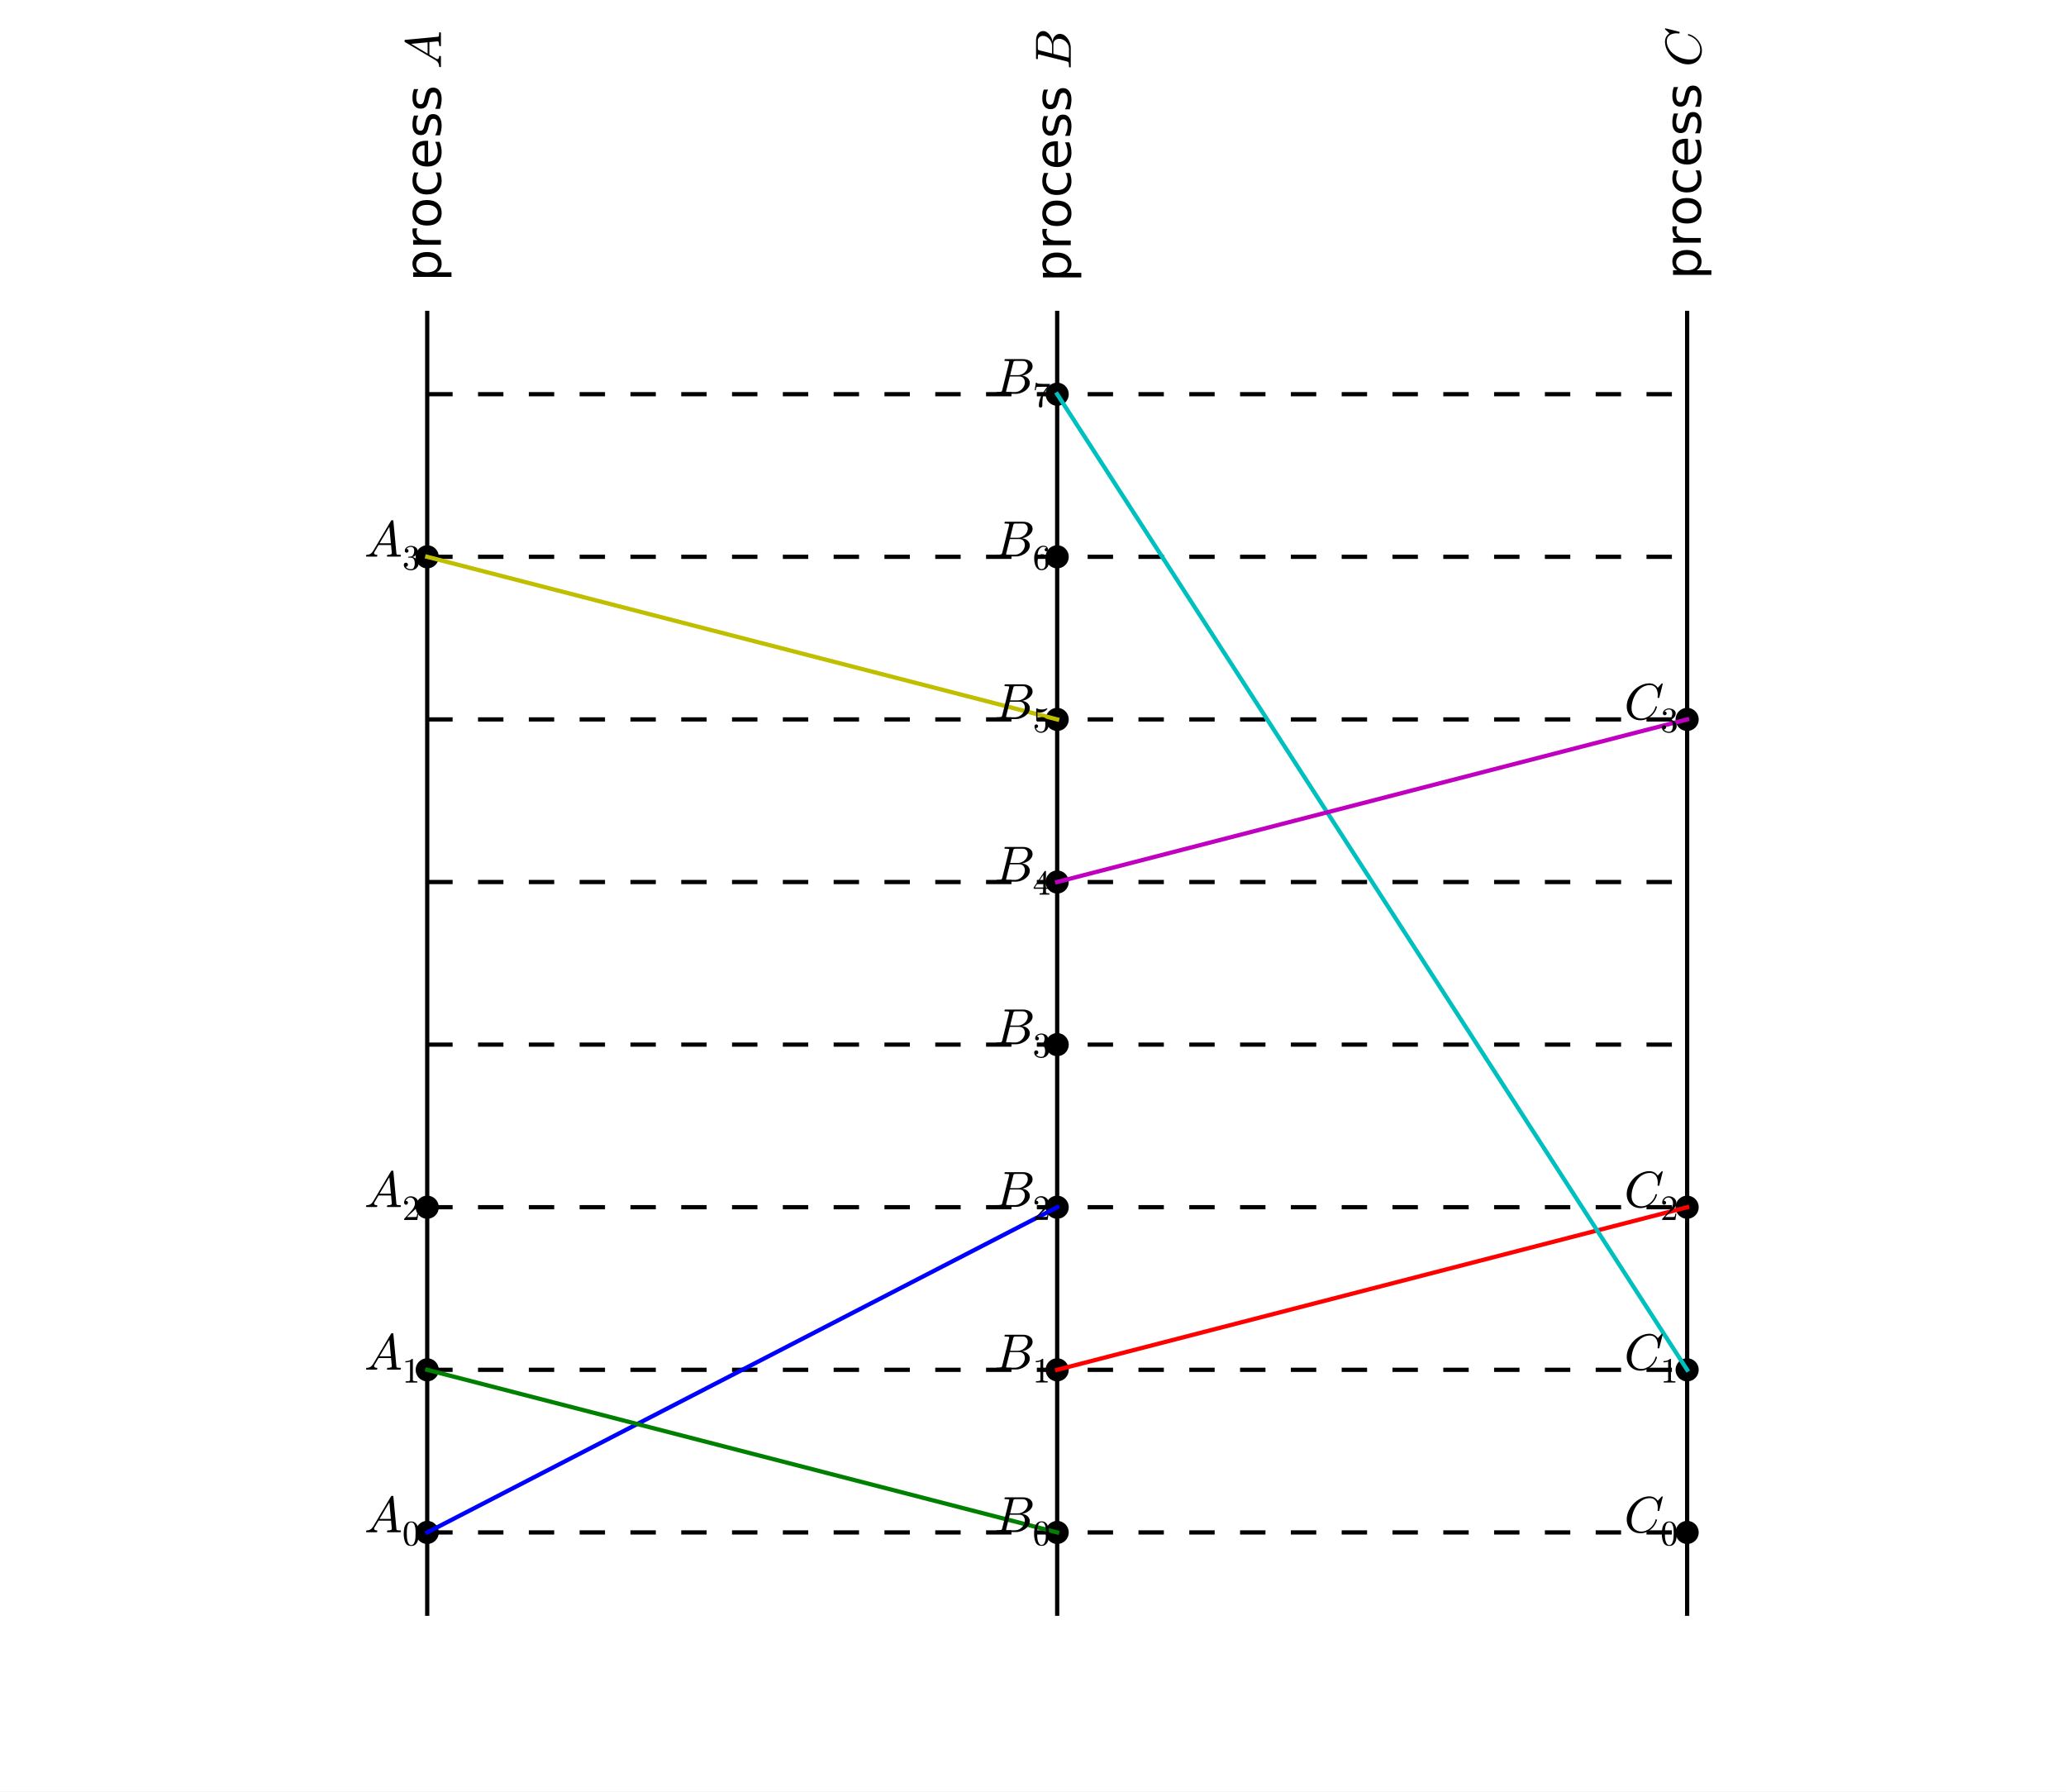
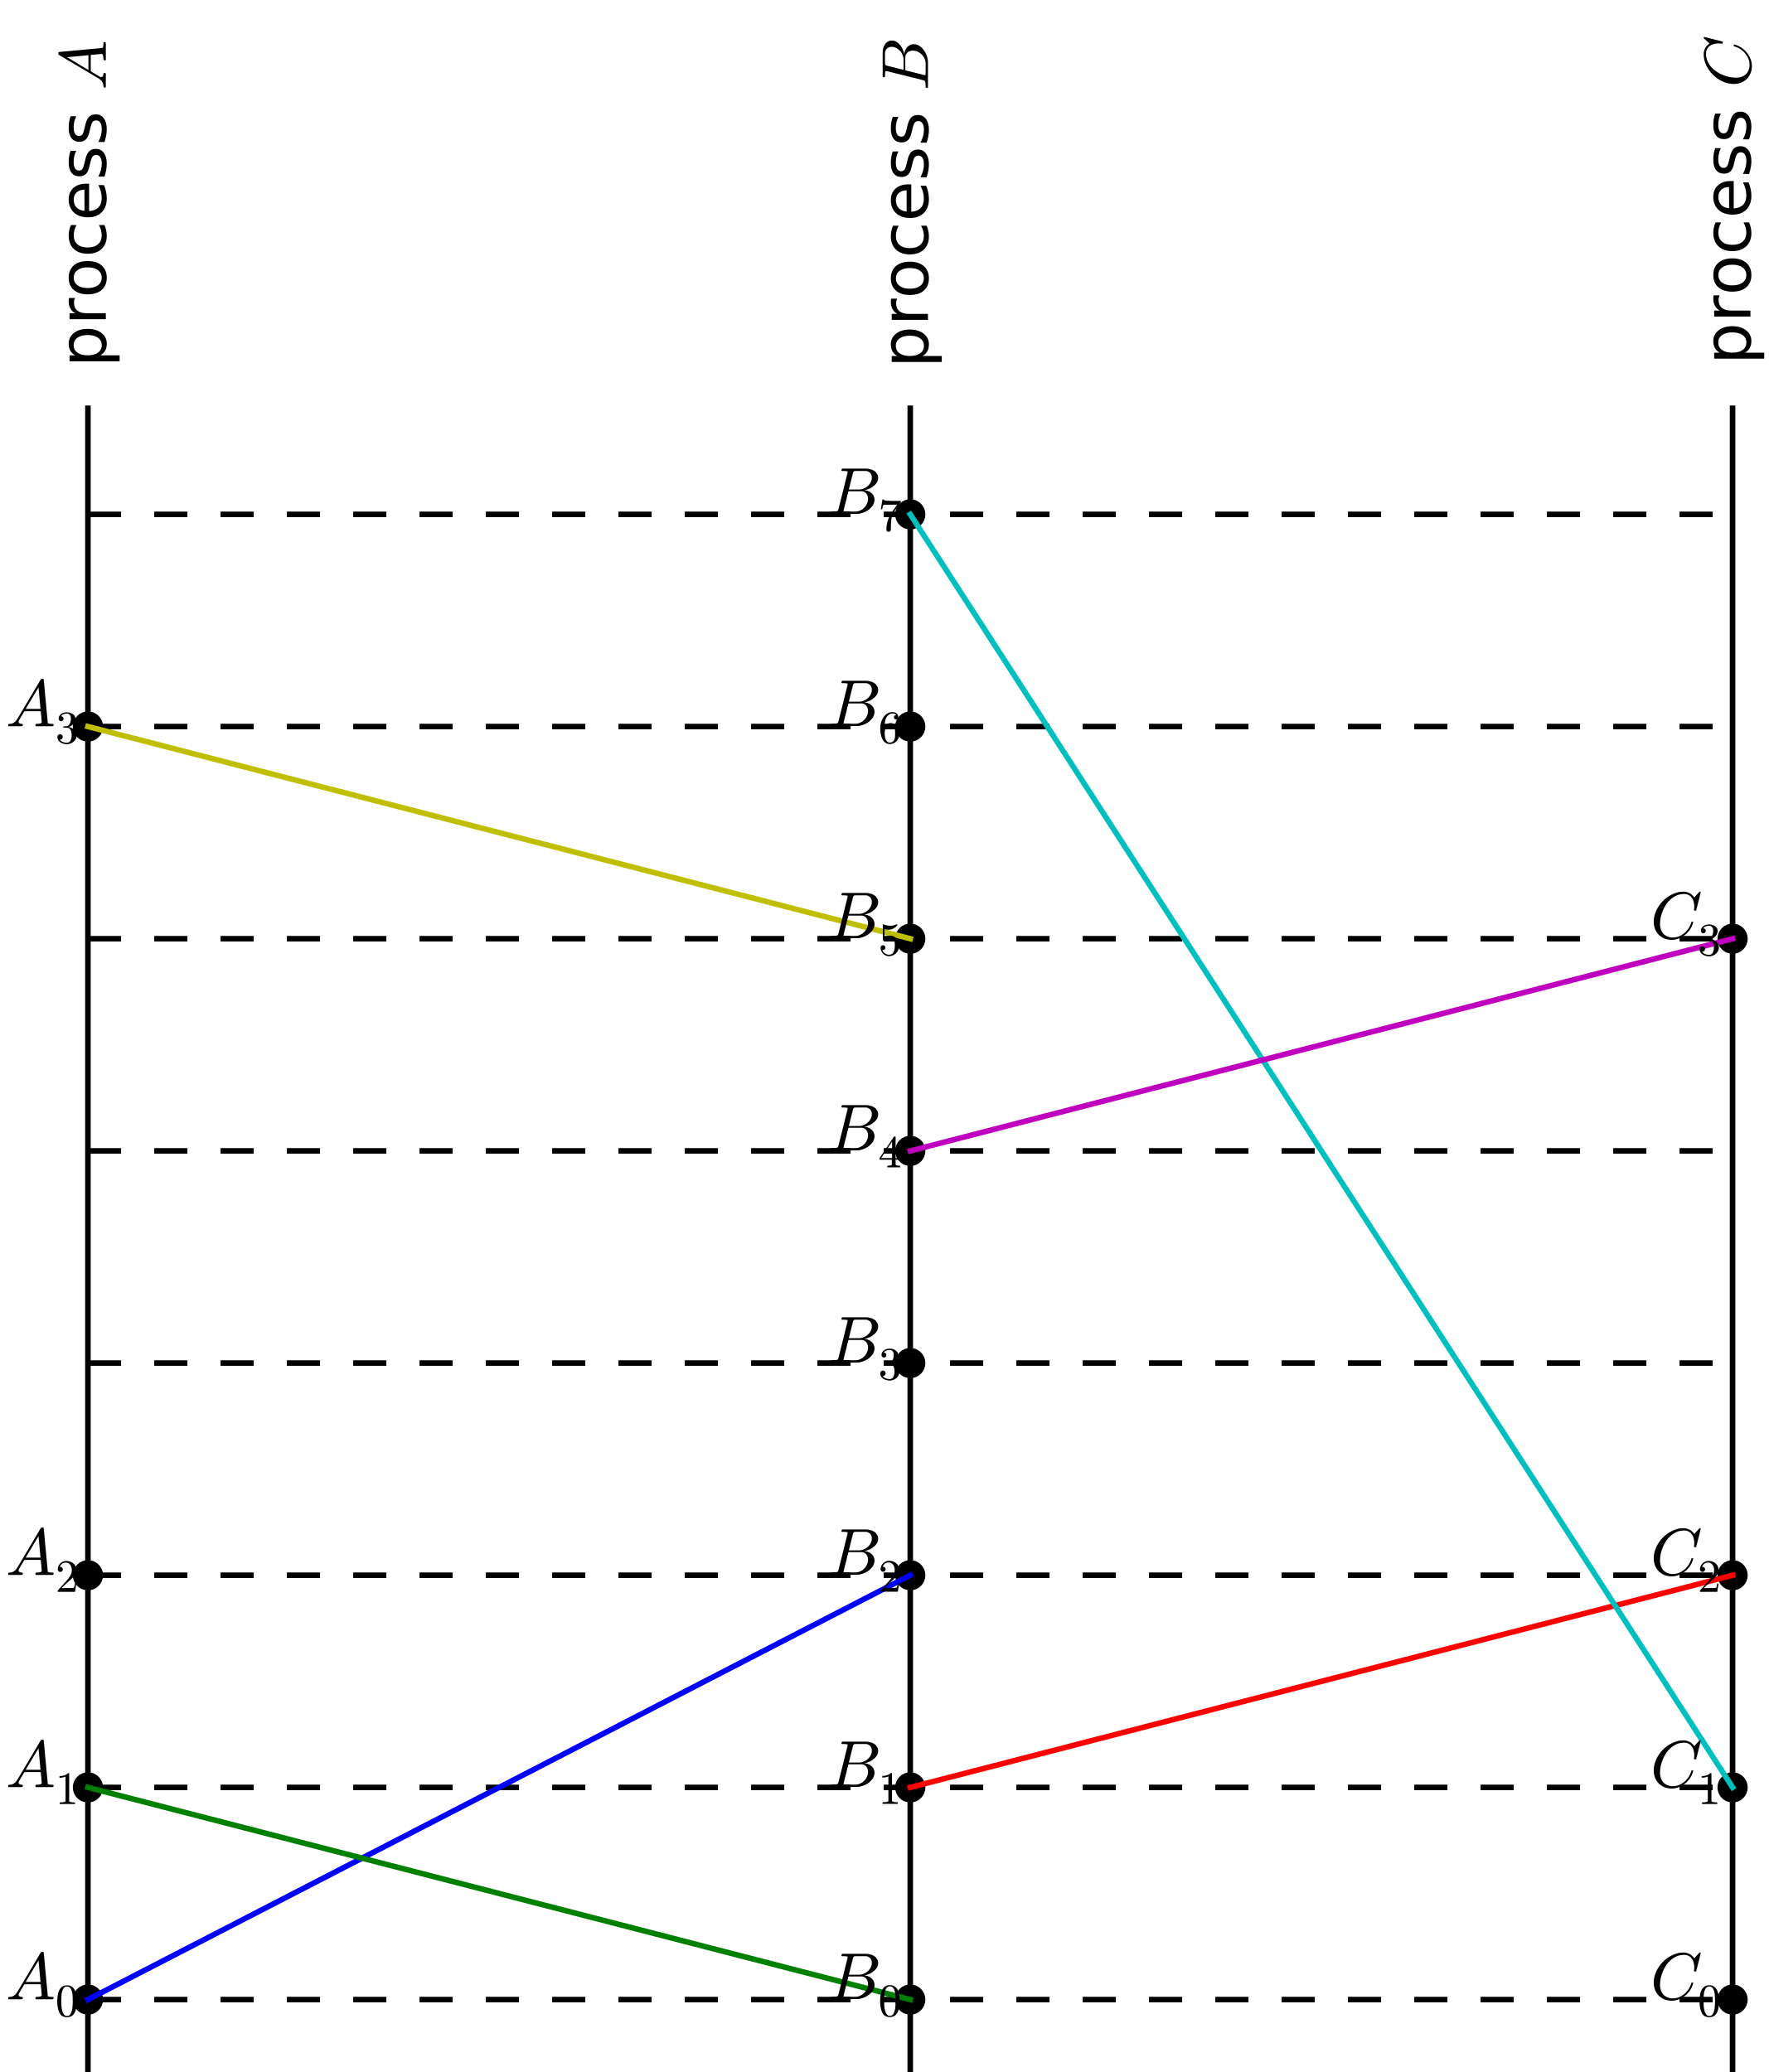
- <svg xmlns="http://www.w3.org/2000/svg" xmlns:xlink="http://www.w3.org/1999/xlink" height="423pt" version="1.1" viewBox="0 0 488 423" width="488pt">
+ <svg xmlns="http://www.w3.org/2000/svg" xmlns:xlink="http://www.w3.org/1999/xlink" version="1.1" viewBox="85 0 320 375">
  <defs>
    <style type="text/css">
*{stroke-linecap:butt;stroke-linejoin:round;}
  </style>
  </defs>
  <g id="figure_1">
    <g id="patch_1">
      <path d=" M0 423.107 L488.689 423.107 L488.689 0 L0 0 z " style="fill:#ffffff;" />
    </g>
    <g id="axes_1">
      <g id="PathCollection_1">
        <defs>
          <path d=" M0 2.236 C0.593 2.236 1.162 2 1.581 1.581 C2 1.162 2.236 0.593 2.236 0 C2.236 -0.593 2 -1.162 1.581 -1.581 C1.162 -2 0.593 -2.236 0 -2.236 C-0.593 -2.236 -1.162 -2 -1.581 -1.581 C-2 -1.162 -2.236 -0.593 -2.236 0 C-2.236 0.593 -2 1.162 -1.581 1.581 C-1.162 2 -0.593 2.236 0 2.236 z " id="C0_0_919e3f95db" />
        </defs>
        <g clip-path="url(#p1ccf455321)">
          <use style="stroke:#000000;" x="100.911" xlink:href="#C0_0_919e3f95db" y="361.894" />
        </g>
        <g clip-path="url(#p1ccf455321)">
          <use style="stroke:#000000;" x="249.711" xlink:href="#C0_0_919e3f95db" y="285.094" />
        </g>
      </g>
      <g id="PathCollection_2">
        <defs>
          <path d=" M0 2.236 C0.593 2.236 1.162 2 1.581 1.581 C2 1.162 2.236 0.593 2.236 0 C2.236 -0.593 2 -1.162 1.581 -1.581 C1.162 -2 0.593 -2.236 0 -2.236 C-0.593 -2.236 -1.162 -2 -1.581 -1.581 C-2 -1.162 -2.236 -0.593 -2.236 0 C-2.236 0.593 -2 1.162 -1.581 1.581 C-1.162 2 -0.593 2.236 0 2.236 z " id="C1_0_919e3f95db" />
        </defs>
        <g clip-path="url(#p1ccf455321)">
          <use style="stroke:#000000;" x="249.711" xlink:href="#C1_0_919e3f95db" y="361.894" />
        </g>
        <g clip-path="url(#p1ccf455321)">
          <use style="stroke:#000000;" x="100.911" xlink:href="#C1_0_919e3f95db" y="323.494" />
        </g>
      </g>
      <g id="PathCollection_3">
        <defs>
          <path d=" M0 2.236 C0.593 2.236 1.162 2 1.581 1.581 C2 1.162 2.236 0.593 2.236 0 C2.236 -0.593 2 -1.162 1.581 -1.581 C1.162 -2 0.593 -2.236 0 -2.236 C-0.593 -2.236 -1.162 -2 -1.581 -1.581 C-2 -1.162 -2.236 -0.593 -2.236 0 C-2.236 0.593 -2 1.162 -1.581 1.581 C-1.162 2 -0.593 2.236 0 2.236 z " id="C2_0_919e3f95db" />
        </defs>
        <g clip-path="url(#p1ccf455321)">
          <use style="stroke:#000000;" x="398.511" xlink:href="#C2_0_919e3f95db" y="361.894" />
        </g>
      </g>
      <g id="PathCollection_4">
        <defs>
          <path d=" M0 2.236 C0.593 2.236 1.162 2 1.581 1.581 C2 1.162 2.236 0.593 2.236 0 C2.236 -0.593 2 -1.162 1.581 -1.581 C1.162 -2 0.593 -2.236 0 -2.236 C-0.593 -2.236 -1.162 -2 -1.581 -1.581 C-2 -1.162 -2.236 -0.593 -2.236 0 C-2.236 0.593 -2 1.162 -1.581 1.581 C-1.162 2 -0.593 2.236 0 2.236 z " id="C3_0_919e3f95db" />
        </defs>
        <g clip-path="url(#p1ccf455321)">
          <use style="stroke:#000000;" x="249.711" xlink:href="#C3_0_919e3f95db" y="323.494" />
        </g>
        <g clip-path="url(#p1ccf455321)">
          <use style="stroke:#000000;" x="398.511" xlink:href="#C3_0_919e3f95db" y="285.094" />
        </g>
      </g>
      <g id="PathCollection_5">
        <defs>
          <path d=" M0 2.236 C0.593 2.236 1.162 2 1.581 1.581 C2 1.162 2.236 0.593 2.236 0 C2.236 -0.593 2 -1.162 1.581 -1.581 C1.162 -2 0.593 -2.236 0 -2.236 C-0.593 -2.236 -1.162 -2 -1.581 -1.581 C-2 -1.162 -2.236 -0.593 -2.236 0 C-2.236 0.593 -2 1.162 -1.581 1.581 C-1.162 2 -0.593 2.236 0 2.236 z " id="C4_0_919e3f95db" />
        </defs>
        <g clip-path="url(#p1ccf455321)">
          <use style="stroke:#000000;" x="398.511" xlink:href="#C4_0_919e3f95db" y="323.494" />
        </g>
        <g clip-path="url(#p1ccf455321)">
          <use style="stroke:#000000;" x="249.711" xlink:href="#C4_0_919e3f95db" y="93.094" />
        </g>
      </g>
      <g id="PathCollection_6">
        <defs>
          <path d=" M0 2.236 C0.593 2.236 1.162 2 1.581 1.581 C2 1.162 2.236 0.593 2.236 0 C2.236 -0.593 2 -1.162 1.581 -1.581 C1.162 -2 0.593 -2.236 0 -2.236 C-0.593 -2.236 -1.162 -2 -1.581 -1.581 C-2 -1.162 -2.236 -0.593 -2.236 0 C-2.236 0.593 -2 1.162 -1.581 1.581 C-1.162 2 -0.593 2.236 0 2.236 z " id="C5_0_919e3f95db" />
        </defs>
        <g clip-path="url(#p1ccf455321)">
          <use style="stroke:#000000;" x="100.911" xlink:href="#C5_0_919e3f95db" y="285.094" />
        </g>
      </g>
      <g id="PathCollection_7">
        <defs>
          <path d=" M0 2.236 C0.593 2.236 1.162 2 1.581 1.581 C2 1.162 2.236 0.593 2.236 0 C2.236 -0.593 2 -1.162 1.581 -1.581 C1.162 -2 0.593 -2.236 0 -2.236 C-0.593 -2.236 -1.162 -2 -1.581 -1.581 C-2 -1.162 -2.236 -0.593 -2.236 0 C-2.236 0.593 -2 1.162 -1.581 1.581 C-1.162 2 -0.593 2.236 0 2.236 z " id="C6_0_919e3f95db" />
        </defs>
        <g clip-path="url(#p1ccf455321)">
          <use style="stroke:#000000;" x="249.711" xlink:href="#C6_0_919e3f95db" y="246.694" />
        </g>
      </g>
      <g id="PathCollection_8">
        <defs>
          <path d=" M0 2.236 C0.593 2.236 1.162 2 1.581 1.581 C2 1.162 2.236 0.593 2.236 0 C2.236 -0.593 2 -1.162 1.581 -1.581 C1.162 -2 0.593 -2.236 0 -2.236 C-0.593 -2.236 -1.162 -2 -1.581 -1.581 C-2 -1.162 -2.236 -0.593 -2.236 0 C-2.236 0.593 -2 1.162 -1.581 1.581 C-1.162 2 -0.593 2.236 0 2.236 z " id="C7_0_919e3f95db" />
        </defs>
        <g clip-path="url(#p1ccf455321)">
          <use style="stroke:#000000;" x="249.711" xlink:href="#C7_0_919e3f95db" y="208.294" />
        </g>
        <g clip-path="url(#p1ccf455321)">
          <use style="stroke:#000000;" x="398.511" xlink:href="#C7_0_919e3f95db" y="169.894" />
        </g>
      </g>
      <g id="PathCollection_9">
        <defs>
          <path d=" M0 2.236 C0.593 2.236 1.162 2 1.581 1.581 C2 1.162 2.236 0.593 2.236 0 C2.236 -0.593 2 -1.162 1.581 -1.581 C1.162 -2 0.593 -2.236 0 -2.236 C-0.593 -2.236 -1.162 -2 -1.581 -1.581 C-2 -1.162 -2.236 -0.593 -2.236 0 C-2.236 0.593 -2 1.162 -1.581 1.581 C-1.162 2 -0.593 2.236 0 2.236 z " id="C8_0_919e3f95db" />
        </defs>
        <g clip-path="url(#p1ccf455321)">
          <use style="stroke:#000000;" x="249.711" xlink:href="#C8_0_919e3f95db" y="169.894" />
        </g>
        <g clip-path="url(#p1ccf455321)">
          <use style="stroke:#000000;" x="100.911" xlink:href="#C8_0_919e3f95db" y="131.494" />
        </g>
      </g>
      <g id="PathCollection_10">
        <defs>
          <path d=" M0 2.236 C0.593 2.236 1.162 2 1.581 1.581 C2 1.162 2.236 0.593 2.236 0 C2.236 -0.593 2 -1.162 1.581 -1.581 C1.162 -2 0.593 -2.236 0 -2.236 C-0.593 -2.236 -1.162 -2 -1.581 -1.581 C-2 -1.162 -2.236 -0.593 -2.236 0 C-2.236 0.593 -2 1.162 -1.581 1.581 C-1.162 2 -0.593 2.236 0 2.236 z " id="C9_0_919e3f95db" />
        </defs>
        <g clip-path="url(#p1ccf455321)">
          <use style="stroke:#000000;" x="249.711" xlink:href="#C9_0_919e3f95db" y="131.494" />
        </g>
      </g>
      <g id="line2d_1">
        <path clip-path="url(#p1ccf455321)" d=" M100.911 361.894 L398.511 361.894" style="fill:none;stroke:#000000;stroke-dasharray:6,6;stroke-dashoffset:0.0;" />
      </g>
      <g id="line2d_2">
        <path clip-path="url(#p1ccf455321)" d=" M100.911 323.494 L398.511 323.494" style="fill:none;stroke:#000000;stroke-dasharray:6,6;stroke-dashoffset:0.0;" />
      </g>
      <g id="line2d_3">
        <path clip-path="url(#p1ccf455321)" d=" M100.911 285.094 L398.511 285.094" style="fill:none;stroke:#000000;stroke-dasharray:6,6;stroke-dashoffset:0.0;" />
      </g>
      <g id="line2d_4">
        <path clip-path="url(#p1ccf455321)" d=" M100.911 246.694 L398.511 246.694" style="fill:none;stroke:#000000;stroke-dasharray:6,6;stroke-dashoffset:0.0;" />
      </g>
      <g id="line2d_5">
        <path clip-path="url(#p1ccf455321)" d=" M100.911 208.294 L398.511 208.294" style="fill:none;stroke:#000000;stroke-dasharray:6,6;stroke-dashoffset:0.0;" />
      </g>
      <g id="line2d_6">
        <path clip-path="url(#p1ccf455321)" d=" M100.911 169.894 L398.511 169.894" style="fill:none;stroke:#000000;stroke-dasharray:6,6;stroke-dashoffset:0.0;" />
      </g>
      <g id="line2d_7">
        <path clip-path="url(#p1ccf455321)" d=" M100.911 131.494 L398.511 131.494" style="fill:none;stroke:#000000;stroke-dasharray:6,6;stroke-dashoffset:0.0;" />
      </g>
      <g id="line2d_8">
        <path clip-path="url(#p1ccf455321)" d=" M100.911 93.094 L398.511 93.094" style="fill:none;stroke:#000000;stroke-dasharray:6,6;stroke-dashoffset:0.0;" />
      </g>
      <g id="line2d_9">
        <path clip-path="url(#p1ccf455321)" d=" M100.911 381.094 L100.911 73.894" style="fill:none;stroke:#000000;stroke-linecap:square;" />
      </g>
      <g id="line2d_10">
        <path clip-path="url(#p1ccf455321)" d=" M249.711 381.094 L249.711 73.894" style="fill:none;stroke:#000000;stroke-linecap:square;" />
      </g>
      <g id="line2d_11">
        <path clip-path="url(#p1ccf455321)" d=" M398.511 381.094 L398.511 73.894" style="fill:none;stroke:#000000;stroke-linecap:square;" />
      </g>
      <g id="line2d_12">
        <path clip-path="url(#p1ccf455321)" d=" M100.911 361.894 L249.711 285.094" style="fill:none;stroke:#0000ff;stroke-linecap:square;" />
      </g>
      <g id="line2d_13">
        <path clip-path="url(#p1ccf455321)" d=" M249.711 361.894 L100.911 323.494" style="fill:none;stroke:#008000;stroke-linecap:square;" />
      </g>
      <g id="line2d_14">
        <path clip-path="url(#p1ccf455321)" d=" M249.711 323.494 L398.511 285.094" style="fill:none;stroke:#ff0000;stroke-linecap:square;" />
      </g>
      <g id="line2d_15">
        <path clip-path="url(#p1ccf455321)" d=" M398.511 323.494 L249.711 93.094" style="fill:none;stroke:#00bfbf;stroke-linecap:square;" />
      </g>
      <g id="line2d_16">
        <path clip-path="url(#p1ccf455321)" d=" M249.711 208.294 L398.511 169.894" style="fill:none;stroke:#bf00bf;stroke-linecap:square;" />
      </g>
      <g id="line2d_17">
        <path clip-path="url(#p1ccf455321)" d=" M249.711 169.894 L100.911 131.494" style="fill:none;stroke:#bfbf00;stroke-linecap:square;" />
      </g>
      <g id="text_1">
        <defs>
          <path d=" M30.609 48.391 Q23.391 48.391 19.188 42.75 Q14.984 37.109 14.984 27.297 Q14.984 17.484 19.156 11.844 Q23.344 6.203 30.609 6.203 Q37.797 6.203 41.984 11.859 Q46.188 17.531 46.188 27.297 Q46.188 37.016 41.984 42.703 Q37.797 48.391 30.609 48.391 M30.609 56 Q42.328 56 49.016 48.375 Q55.719 40.766 55.719 27.297 Q55.719 13.875 49.016 6.219 Q42.328 -1.422 30.609 -1.422 Q18.844 -1.422 12.172 6.219 Q5.516 13.875 5.516 27.297 Q5.516 40.766 12.172 48.375 Q18.844 56 30.609 56" id="DejaVuSans-6f" />
          <path d=" M18.109 8.203 L18.109 -20.797 L9.078 -20.797 L9.078 54.688 L18.109 54.688 L18.109 46.391 Q20.953 51.266 25.266 53.625 Q29.594 56 35.594 56 Q45.562 56 51.781 48.094 Q58.016 40.188 58.016 27.297 Q58.016 14.406 51.781 6.484 Q45.562 -1.422 35.594 -1.422 Q29.594 -1.422 25.266 0.953 Q20.953 3.328 18.109 8.203 M48.688 27.297 Q48.688 37.203 44.609 42.844 Q40.531 48.484 33.406 48.484 Q26.266 48.484 22.188 42.844 Q18.109 37.203 18.109 27.297 Q18.109 17.391 22.188 11.75 Q26.266 6.109 33.406 6.109 Q40.531 6.109 44.609 11.75 Q48.688 17.391 48.688 27.297" id="DejaVuSans-70" />
          <path id="DejaVuSans-20" />
          <path d=" M4.5 0 Q3.516 0 3.516 1.312 Q3.906 3.516 4.781 3.516 Q8.844 3.516 11.797 5.125 Q14.75 6.734 16.891 10.109 Q17.094 10.297 17.094 10.297 L52.781 70.516 Q53.562 71.578 54.688 71.578 L56 71.578 Q56.297 71.578 56.594 71.453 Q56.891 71.344 57.109 71.062 Q57.328 70.797 57.328 70.516 L63.375 5.906 Q63.375 5.469 63.812 4.594 Q64.797 3.516 71.297 3.516 Q72.312 3.516 72.312 2.203 Q71.969 0.875 71.75 0.438 Q71.531 0 70.609 0 L45.609 0 Q44.672 0 44.672 1.312 Q45.219 3.516 46 3.516 Q53.906 3.516 54.391 6.203 L52.875 22.703 L28.219 22.703 L20.219 9.281 Q19.484 8.203 19.484 6.781 Q19.484 5.031 21.172 4.266 Q22.859 3.516 24.906 3.516 Q25.875 3.516 25.875 2.203 Q25.531 0.781 25.328 0.391 Q25.141 0 24.219 0 z  M30.172 26.219 L52.484 26.219 L49.516 58.594 z " id="Cmmi10-41" />
          <path d=" M56.203 29.594 L56.203 25.203 L14.891 25.203 Q15.484 15.922 20.484 11.062 Q25.484 6.203 34.422 6.203 Q39.594 6.203 44.453 7.469 Q49.312 8.734 54.109 11.281 L54.109 2.781 Q49.266 0.734 44.188 -0.344 Q39.109 -1.422 33.891 -1.422 Q20.797 -1.422 13.156 6.188 Q5.516 13.812 5.516 26.812 Q5.516 40.234 12.766 48.109 Q20.016 56 32.328 56 Q43.359 56 49.781 48.891 Q56.203 41.797 56.203 29.594 M47.219 32.234 Q47.125 39.594 43.094 43.984 Q39.062 48.391 32.422 48.391 Q24.906 48.391 20.391 44.141 Q15.875 39.891 15.188 32.172 z " id="DejaVuSans-65" />
          <path d=" M48.781 52.594 L48.781 44.188 Q44.969 46.297 41.141 47.344 Q37.312 48.391 33.406 48.391 Q24.656 48.391 19.812 42.844 Q14.984 37.312 14.984 27.297 Q14.984 17.281 19.812 11.734 Q24.656 6.203 33.406 6.203 Q37.312 6.203 41.141 7.25 Q44.969 8.297 48.781 10.406 L48.781 2.094 Q45.016 0.344 40.984 -0.531 Q36.969 -1.422 32.422 -1.422 Q20.062 -1.422 12.781 6.344 Q5.516 14.109 5.516 27.297 Q5.516 40.672 12.859 48.328 Q20.219 56 33.016 56 Q37.156 56 41.109 55.141 Q45.062 54.297 48.781 52.594" id="DejaVuSans-63" />
          <path d=" M44.281 53.078 L44.281 44.578 Q40.484 46.531 36.375 47.5 Q32.281 48.484 27.875 48.484 Q21.188 48.484 17.844 46.438 Q14.5 44.391 14.5 40.281 Q14.5 37.156 16.891 35.375 Q19.281 33.594 26.516 31.984 L29.594 31.297 Q39.156 29.25 43.188 25.516 Q47.219 21.781 47.219 15.094 Q47.219 7.469 41.188 3.016 Q35.156 -1.422 24.609 -1.422 Q20.219 -1.422 15.453 -0.562 Q10.688 0.297 5.422 2 L5.422 11.281 Q10.406 8.688 15.234 7.391 Q20.062 6.109 24.812 6.109 Q31.156 6.109 34.562 8.281 Q37.984 10.453 37.984 14.406 Q37.984 18.062 35.516 20.016 Q33.062 21.969 24.703 23.781 L21.578 24.516 Q13.234 26.266 9.516 29.906 Q5.812 33.547 5.812 39.891 Q5.812 47.609 11.281 51.797 Q16.75 56 26.812 56 Q31.781 56 36.172 55.266 Q40.578 54.547 44.281 53.078" id="DejaVuSans-73" />
          <path d=" M41.109 46.297 Q39.594 47.172 37.812 47.578 Q36.031 48 33.891 48 Q26.266 48 22.188 43.047 Q18.109 38.094 18.109 28.812 L18.109 0 L9.078 0 L9.078 54.688 L18.109 54.688 L18.109 46.188 Q20.953 51.172 25.484 53.578 Q30.031 56 36.531 56 Q37.453 56 38.578 55.875 Q39.703 55.766 41.062 55.516 z " id="DejaVuSans-72" />
        </defs>
        <g transform="translate(104.1981 66.48)rotate(-90.0)scale(0.12 -0.12)">
          <use transform="translate(0.0 0.421875)" xlink:href="#DejaVuSans-70" />
          <use transform="translate(63.47656 0.421875)" xlink:href="#DejaVuSans-72" />
          <use transform="translate(104.5898 0.421875)" xlink:href="#DejaVuSans-6f" />
          <use transform="translate(165.7715 0.421875)" xlink:href="#DejaVuSans-63" />
          <use transform="translate(220.752 0.421875)" xlink:href="#DejaVuSans-65" />
          <use transform="translate(282.2754 0.421875)" xlink:href="#DejaVuSans-73" />
          <use transform="translate(334.375 0.421875)" xlink:href="#DejaVuSans-73" />
          <use transform="translate(386.4746 0.421875)" xlink:href="#DejaVuSans-20" />
          <use transform="translate(418.2617 0.421875)" xlink:href="#Cmmi10-41" />
        </g>
      </g>
      <g id="text_2">
        <defs>
          <path d=" M4.984 0 Q4 0 4 1.312 Q4.047 1.562 4.188 2.141 Q4.344 2.734 4.578 3.125 Q4.828 3.516 5.328 3.516 Q8.156 3.516 10.25 3.656 Q12.359 3.812 13.812 4.203 Q14.984 4.641 15.719 6.891 L29.391 61.812 Q29.594 62.797 29.594 63.188 Q29.594 64.266 28.422 64.406 Q26.516 64.797 21.188 64.797 Q20.219 64.797 20.219 66.109 Q20.266 66.359 20.406 66.969 Q20.562 67.578 20.828 67.938 Q21.094 68.312 21.484 68.312 L57.328 68.312 Q60.594 68.312 63.797 67.5 Q67 66.703 69.703 64.938 Q72.406 63.188 74 60.562 Q75.594 57.953 75.594 54.5 Q75.594 50.734 73.656 47.5 Q71.734 44.281 68.672 41.891 Q65.625 39.5 62.078 37.953 Q58.547 36.422 54.688 35.688 Q57.422 35.688 60.219 34.609 Q63.031 33.547 65.234 31.688 Q67.438 29.828 68.781 27.234 Q70.125 24.656 70.125 21.688 Q70.125 15.672 65.922 10.688 Q61.719 5.719 55.344 2.859 Q48.969 0 43.016 0 z  M23.391 4.297 Q23.391 3.516 26.812 3.516 L41.109 3.516 Q46 3.516 50.484 6.219 Q54.984 8.938 57.688 13.422 Q60.406 17.922 60.406 22.797 Q60.406 25.781 59.156 28.438 Q57.906 31.109 55.562 32.641 Q53.219 34.188 50.203 34.188 L30.719 34.188 L23.781 6.5 Q23.391 5.125 23.391 4.297 M31.391 36.812 L46.578 36.812 Q51.375 36.812 55.891 39.25 Q60.406 41.703 63.25 45.891 Q66.109 50.094 66.109 54.781 Q66.109 59.125 63.391 61.953 Q60.688 64.797 56.391 64.797 L42.672 64.797 Q39.984 64.797 39.062 64.297 Q38.141 63.812 37.5 61.375 z " id="Cmmi10-42" />
        </defs>
        <g transform="translate(252.9981 66.6)rotate(-90.0)scale(0.12 -0.12)">
          <use transform="translate(0.0 0.6875)" xlink:href="#DejaVuSans-70" />
          <use transform="translate(63.47656 0.6875)" xlink:href="#DejaVuSans-72" />
          <use transform="translate(104.5898 0.6875)" xlink:href="#DejaVuSans-6f" />
          <use transform="translate(165.7715 0.6875)" xlink:href="#DejaVuSans-63" />
          <use transform="translate(220.752 0.6875)" xlink:href="#DejaVuSans-65" />
          <use transform="translate(282.2754 0.6875)" xlink:href="#DejaVuSans-73" />
          <use transform="translate(334.375 0.6875)" xlink:href="#DejaVuSans-73" />
          <use transform="translate(386.4746 0.6875)" xlink:href="#DejaVuSans-20" />
          <use transform="translate(418.2617 0.6875)" xlink:href="#Cmmi10-42" />
        </g>
      </g>
      <g id="text_3">
        <defs>
          <path d=" M14.594 21.578 Q14.594 15.578 16.906 11.016 Q19.234 6.453 23.656 3.875 Q28.078 1.312 34.078 1.312 Q40.375 1.312 46.203 4.531 Q52.047 7.766 56.172 13.156 Q60.297 18.562 61.812 24.609 Q62.016 25.203 62.594 25.203 L63.812 25.203 Q64.203 25.203 64.453 24.922 Q64.703 24.656 64.703 24.312 Q64.703 24.219 64.594 24.031 Q62.891 17.094 57.984 11.016 Q53.078 4.938 46.234 1.359 Q39.406 -2.203 32.172 -2.203 Q24.359 -2.203 18.156 1.312 Q11.969 4.828 8.516 11.078 Q5.078 17.328 5.078 25.203 Q5.078 33.594 8.828 41.812 Q12.594 50.047 18.938 56.469 Q25.297 62.891 33.422 66.703 Q41.547 70.516 49.906 70.516 Q53.219 70.516 56.25 69.5 Q59.281 68.5 61.859 66.453 Q64.453 64.406 66.109 61.719 L74.031 70.312 Q74.031 70.516 74.516 70.516 L75.094 70.516 Q75.484 70.516 75.734 70.172 Q75.984 69.828 75.984 69.484 L69.188 42.484 Q69.188 41.797 68.406 41.797 L66.609 41.797 Q65.828 41.797 65.828 42.922 Q66.219 45.125 66.219 48.188 Q66.219 53.078 64.547 57.391 Q62.891 61.719 59.391 64.359 Q55.906 67 50.875 67 Q42.719 67 35.938 62.891 Q29.156 58.797 24.438 52.125 Q19.734 45.453 17.156 37.328 Q14.594 29.203 14.594 21.578" id="Cmmi10-43" />
        </defs>
        <g transform="translate(401.7981 66.0)rotate(-90.0)scale(0.12 -0.12)">
          <use transform="translate(0.0 0.484375)" xlink:href="#DejaVuSans-70" />
          <use transform="translate(63.47656 0.484375)" xlink:href="#DejaVuSans-72" />
          <use transform="translate(104.5898 0.484375)" xlink:href="#DejaVuSans-6f" />
          <use transform="translate(165.7715 0.484375)" xlink:href="#DejaVuSans-63" />
          <use transform="translate(220.752 0.484375)" xlink:href="#DejaVuSans-65" />
          <use transform="translate(282.2754 0.484375)" xlink:href="#DejaVuSans-73" />
          <use transform="translate(334.375 0.484375)" xlink:href="#DejaVuSans-73" />
          <use transform="translate(386.4746 0.484375)" xlink:href="#DejaVuSans-20" />
          <use transform="translate(418.2617 0.484375)" xlink:href="#Cmmi10-43" />
        </g>
      </g>
      <g id="text_4">
        <defs>
          <path d=" M25 -2.203 Q12.75 -2.203 8.328 7.875 Q3.906 17.969 3.906 31.891 Q3.906 40.578 5.484 48.234 Q7.078 55.906 11.781 61.25 Q16.5 66.609 25 66.609 Q31.594 66.609 35.781 63.375 Q39.984 60.156 42.188 55.047 Q44.391 49.953 45.188 44.109 Q46 38.281 46 31.891 Q46 23.297 44.406 15.797 Q42.828 8.297 38.188 3.047 Q33.547 -2.203 25 -2.203 M25 0.391 Q30.562 0.391 33.297 6.094 Q36.031 11.812 36.672 18.75 Q37.312 25.688 37.312 33.5 Q37.312 41.016 36.672 47.359 Q36.031 53.719 33.312 58.859 Q30.609 64.016 25 64.016 Q19.344 64.016 16.609 58.828 Q13.875 53.656 13.234 47.328 Q12.594 41.016 12.594 33.5 Q12.594 27.938 12.859 23 Q13.141 18.062 14.312 12.812 Q15.484 7.562 18.094 3.969 Q20.703 0.391 25 0.391" id="Cmr10-30" />
        </defs>
        <g transform="translate(86.03125 361.8938)scale(0.12 -0.12)">
          <use transform="translate(0.0 0.421875)" xlink:href="#Cmmi10-41" />
          <use transform="translate(75.0 -25.0875)scale(0.7)" xlink:href="#Cmr10-30" />
        </g>
      </g>
      <g id="text_5">
        <defs>
          <path d=" M9.281 0 L9.281 3.516 Q21.781 3.516 21.781 6.688 L21.781 59.188 Q16.609 56.688 8.688 56.688 L8.688 60.203 Q20.953 60.203 27.203 66.609 L28.609 66.609 Q28.953 66.609 29.266 66.328 Q29.594 66.062 29.594 65.719 L29.594 6.688 Q29.594 3.516 42.094 3.516 L42.094 0 z " id="Cmr10-31" />
        </defs>
        <g transform="translate(86.03125 323.4937)scale(0.12 -0.12)">
          <use transform="translate(0.0 0.421875)" xlink:href="#Cmmi10-41" />
          <use transform="translate(75.0 -25.0875)scale(0.7)" xlink:href="#Cmr10-31" />
        </g>
      </g>
      <g id="text_6">
        <defs>
          <path d=" M4.984 0 L4.984 2.688 Q4.984 2.938 5.172 3.219 L20.703 20.406 Q24.219 24.219 26.406 26.797 Q28.609 29.391 30.75 32.766 Q32.906 36.141 34.156 39.625 Q35.406 43.109 35.406 47.016 Q35.406 51.125 33.891 54.859 Q32.375 58.594 29.375 60.844 Q26.375 63.094 22.125 63.094 Q17.781 63.094 14.312 60.469 Q10.844 57.859 9.422 53.719 Q9.812 53.812 10.5 53.812 Q12.75 53.812 14.328 52.297 Q15.922 50.781 15.922 48.391 Q15.922 46.094 14.328 44.5 Q12.75 42.922 10.5 42.922 Q8.156 42.922 6.562 44.547 Q4.984 46.188 4.984 48.391 Q4.984 52.156 6.391 55.438 Q7.812 58.734 10.469 61.297 Q13.141 63.875 16.484 65.234 Q19.828 66.609 23.578 66.609 Q29.297 66.609 34.219 64.188 Q39.156 61.766 42.031 57.344 Q44.922 52.938 44.922 47.016 Q44.922 42.672 43.016 38.766 Q41.109 34.859 38.125 31.656 Q35.156 28.469 30.516 24.406 Q25.875 20.359 24.422 19 L13.094 8.109 L22.703 8.109 Q29.781 8.109 34.547 8.219 Q39.312 8.344 39.594 8.594 Q40.766 9.859 42 17.828 L44.922 17.828 L42.094 0 z " id="Cmr10-32" />
        </defs>
        <g transform="translate(86.03125 285.0938)scale(0.12 -0.12)">
          <use transform="translate(0.0 0.421875)" xlink:href="#Cmmi10-41" />
          <use transform="translate(75.0 -25.0875)scale(0.7)" xlink:href="#Cmr10-32" />
        </g>
      </g>
      <g id="text_7">
        <defs>
          <path d=" M9.516 7.719 Q11.859 4.297 15.812 2.641 Q19.781 0.984 24.312 0.984 Q30.125 0.984 32.562 5.938 Q35.016 10.891 35.016 17.188 Q35.016 20.016 34.5 22.844 Q33.984 25.688 32.766 28.125 Q31.547 30.562 29.422 32.031 Q27.297 33.5 24.219 33.5 L17.578 33.5 Q16.703 33.5 16.703 34.422 L16.703 35.297 Q16.703 36.078 17.578 36.078 L23.094 36.531 Q26.609 36.531 28.922 39.156 Q31.25 41.797 32.328 45.578 Q33.406 49.359 33.406 52.781 Q33.406 57.562 31.156 60.641 Q28.906 63.719 24.312 63.719 Q20.516 63.719 17.047 62.281 Q13.578 60.844 11.531 57.906 Q11.719 57.953 11.859 57.984 Q12.016 58.016 12.203 58.016 Q14.453 58.016 15.969 56.453 Q17.484 54.891 17.484 52.688 Q17.484 50.531 15.969 48.969 Q14.453 47.406 12.203 47.406 Q10.016 47.406 8.453 48.969 Q6.891 50.531 6.891 52.688 Q6.891 56.984 9.469 60.156 Q12.062 63.328 16.141 64.969 Q20.219 66.609 24.312 66.609 Q27.344 66.609 30.703 65.703 Q34.078 64.797 36.812 63.109 Q39.547 61.422 41.281 58.781 Q43.016 56.156 43.016 52.781 Q43.016 48.578 41.141 45.016 Q39.266 41.453 35.984 38.859 Q32.719 36.281 28.812 35.016 Q33.156 34.188 37.062 31.734 Q40.969 29.297 43.328 25.484 Q45.703 21.688 45.703 17.281 Q45.703 11.766 42.672 7.297 Q39.656 2.828 34.719 0.312 Q29.781 -2.203 24.312 -2.203 Q19.625 -2.203 14.906 -0.406 Q10.203 1.375 7.203 4.938 Q4.203 8.5 4.203 13.484 Q4.203 15.969 5.859 17.625 Q7.516 19.281 10.016 19.281 Q11.625 19.281 12.969 18.531 Q14.312 17.781 15.062 16.406 Q15.828 15.047 15.828 13.484 Q15.828 11.031 14.109 9.375 Q12.406 7.719 10.016 7.719 z " id="Cmr10-33" />
        </defs>
        <g transform="translate(86.03125 131.4938)scale(0.12 -0.12)">
          <use transform="translate(0.0 0.421875)" xlink:href="#Cmmi10-41" />
          <use transform="translate(75.0 -25.0875)scale(0.7)" xlink:href="#Cmr10-33" />
        </g>
      </g>
      <g id="text_8">
        <g transform="translate(234.8313 361.8938)scale(0.12 -0.12)">
          <use transform="translate(0.0 0.6875)" xlink:href="#Cmmi10-42" />
          <use transform="translate(75.78125 -24.82187)scale(0.7)" xlink:href="#Cmr10-30" />
        </g>
      </g>
      <g id="text_9">
        <g transform="translate(234.8313 323.4937)scale(0.12 -0.12)">
          <use transform="translate(0.0 0.6875)" xlink:href="#Cmmi10-42" />
          <use transform="translate(75.78125 -24.82187)scale(0.7)" xlink:href="#Cmr10-31" />
        </g>
      </g>
      <g id="text_10">
        <g transform="translate(234.8313 285.0938)scale(0.12 -0.12)">
          <use transform="translate(0.0 0.6875)" xlink:href="#Cmmi10-42" />
          <use transform="translate(75.78125 -24.82187)scale(0.7)" xlink:href="#Cmr10-32" />
        </g>
      </g>
      <g id="text_11">
        <g transform="translate(234.8313 246.6937)scale(0.12 -0.12)">
          <use transform="translate(0.0 0.6875)" xlink:href="#Cmmi10-42" />
          <use transform="translate(75.78125 -24.82187)scale(0.7)" xlink:href="#Cmr10-33" />
        </g>
      </g>
      <g id="text_12">
        <defs>
          <path d=" M2.781 16.5 L2.781 20.016 L33.688 66.109 Q34.031 66.609 34.719 66.609 L36.188 66.609 Q37.312 66.609 37.312 65.484 L37.312 20.016 L47.125 20.016 L47.125 16.5 L37.312 16.5 L37.312 6.688 Q37.312 4.641 40.234 4.078 Q43.172 3.516 47.016 3.516 L47.016 0 L19.484 0 L19.484 3.516 Q23.344 3.516 26.266 4.078 Q29.203 4.641 29.203 6.688 L29.203 16.5 z  M6.109 20.016 L29.781 20.016 L29.781 55.422 z " id="Cmr10-34" />
        </defs>
        <g transform="translate(234.8313 208.2937)scale(0.12 -0.12)">
          <use transform="translate(0.0 0.6875)" xlink:href="#Cmmi10-42" />
          <use transform="translate(75.78125 -24.82187)scale(0.7)" xlink:href="#Cmr10-34" />
        </g>
      </g>
      <g id="text_13">
        <defs>
          <path d=" M8.688 11.375 Q9.719 8.453 11.844 6.047 Q13.969 3.656 16.875 2.312 Q19.781 0.984 22.906 0.984 Q30.125 0.984 32.859 6.594 Q35.594 12.203 35.594 20.219 Q35.594 23.688 35.469 26.047 Q35.359 28.422 34.812 30.609 Q33.891 34.125 31.562 36.766 Q29.25 39.406 25.875 39.406 Q22.516 39.406 20.094 38.375 Q17.672 37.359 16.156 35.984 Q14.656 34.625 13.484 33.109 Q12.312 31.594 12.016 31.5 L10.891 31.5 Q10.641 31.5 10.266 31.812 Q9.906 32.125 9.906 32.422 L9.906 65.828 Q9.906 66.062 10.219 66.328 Q10.547 66.609 10.891 66.609 L11.188 66.609 Q17.922 63.375 25.484 63.375 Q32.906 63.375 39.797 66.609 L40.094 66.609 Q40.438 66.609 40.719 66.359 Q41.016 66.109 41.016 65.828 L41.016 64.891 Q41.016 64.406 40.828 64.406 Q37.406 59.859 32.25 57.312 Q27.094 54.781 21.578 54.781 Q17.578 54.781 13.375 55.906 L13.375 37.016 Q16.703 39.703 19.312 40.844 Q21.922 42 25.984 42 Q31.5 42 35.859 38.812 Q40.234 35.641 42.578 30.531 Q44.922 25.438 44.922 20.125 Q44.922 14.109 41.969 8.984 Q39.016 3.859 33.938 0.828 Q28.859 -2.203 22.906 -2.203 Q17.969 -2.203 13.844 0.328 Q9.719 2.875 7.344 7.172 Q4.984 11.469 4.984 16.312 Q4.984 18.562 6.438 19.969 Q7.906 21.391 10.109 21.391 Q12.312 21.391 13.797 19.938 Q15.281 18.5 15.281 16.312 Q15.281 14.156 13.797 12.672 Q12.312 11.188 10.109 11.188 Q9.766 11.188 9.328 11.25 Q8.891 11.328 8.688 11.375" id="Cmr10-35" />
        </defs>
        <g transform="translate(234.8313 169.8938)scale(0.12 -0.12)">
          <use transform="translate(0.0 0.6875)" xlink:href="#Cmmi10-42" />
          <use transform="translate(75.78125 -24.82187)scale(0.7)" xlink:href="#Cmr10-35" />
        </g>
      </g>
      <g id="text_14">
        <defs>
          <path d=" M25 -2.203 Q18.797 -2.203 14.641 1.094 Q10.5 4.391 8.219 9.641 Q5.953 14.891 5.078 20.656 Q4.203 26.422 4.203 32.328 Q4.203 40.234 7.281 48.188 Q10.359 56.156 16.328 61.375 Q22.312 66.609 30.516 66.609 Q33.938 66.609 36.891 65.312 Q39.844 64.016 41.531 61.5 Q43.219 58.984 43.219 55.422 Q43.219 53.375 41.828 51.984 Q40.438 50.594 38.375 50.594 Q36.422 50.594 35 52 Q33.594 53.422 33.594 55.422 Q33.594 57.375 35 58.781 Q36.422 60.203 38.375 60.203 L38.922 60.203 Q37.641 62.016 35.328 62.859 Q33.016 63.719 30.516 63.719 Q27.484 63.719 24.922 62.391 Q22.359 61.078 20.312 58.828 Q18.266 56.594 16.891 53.875 Q15.531 51.172 14.766 47.703 Q14.016 44.234 13.812 41.203 Q13.625 38.188 13.625 33.594 Q15.375 37.703 18.594 40.312 Q21.828 42.922 25.875 42.922 Q30.328 42.922 33.984 41.109 Q37.641 39.312 40.281 36.109 Q42.922 32.906 44.312 28.797 Q45.703 24.703 45.703 20.516 Q45.703 14.656 43.094 9.344 Q40.484 4.047 35.734 0.922 Q31 -2.203 25 -2.203 M25 0.984 Q28.859 0.984 31.203 2.734 Q33.547 4.5 34.641 7.391 Q35.75 10.297 36.016 13.25 Q36.281 16.219 36.281 20.516 Q36.281 26.172 35.734 30.172 Q35.203 34.188 32.812 37.234 Q30.422 40.281 25.484 40.281 Q21.438 40.281 18.828 37.547 Q16.219 34.812 15.016 30.641 Q13.812 26.469 13.812 22.609 Q13.812 21.297 13.922 20.609 Q13.922 20.453 13.891 20.359 Q13.875 20.266 13.812 20.125 Q13.812 15.828 14.688 11.422 Q15.578 7.031 18.062 4 Q20.562 0.984 25 0.984" id="Cmr10-36" />
        </defs>
        <g transform="translate(234.8313 131.4938)scale(0.12 -0.12)">
          <use transform="translate(0.0 0.6875)" xlink:href="#Cmmi10-42" />
          <use transform="translate(75.78125 -24.82187)scale(0.7)" xlink:href="#Cmr10-36" />
        </g>
      </g>
      <g id="text_15">
        <defs>
          <path d=" M17.391 2.594 Q17.391 8.156 18.359 13.469 Q19.344 18.797 21.219 24 Q23.094 29.203 25.75 34.203 Q28.422 39.203 31.594 43.609 L40.719 56.297 L29.297 56.297 Q11.531 56.297 10.984 55.812 Q9.672 54.203 8.5 46.578 L5.609 46.578 L8.891 67.578 L11.812 67.578 L11.812 67.281 Q11.812 65.484 17.922 64.938 Q24.031 64.406 29.891 64.406 L48.484 64.406 L48.484 61.812 Q48.484 61.719 48.453 61.672 Q48.438 61.625 48.391 61.531 L34.625 42.188 Q29.547 34.672 28.266 25.484 Q27 16.312 27 2.594 Q27 0.641 25.578 -0.781 Q24.172 -2.203 22.219 -2.203 Q20.219 -2.203 18.797 -0.781 Q17.391 0.641 17.391 2.594" id="Cmr10-37" />
        </defs>
        <g transform="translate(234.8313 93.09375)scale(0.12 -0.12)">
          <use transform="translate(0.0 0.6875)" xlink:href="#Cmmi10-42" />
          <use transform="translate(75.78125 -24.82187)scale(0.7)" xlink:href="#Cmr10-37" />
        </g>
      </g>
      <g id="text_16">
        <g transform="translate(383.6313 361.8938)scale(0.12 -0.12)">
          <use transform="translate(0.0 0.484375)" xlink:href="#Cmmi10-43" />
          <use transform="translate(71.38672 -25.025)scale(0.7)" xlink:href="#Cmr10-30" />
        </g>
      </g>
      <g id="text_17">
        <g transform="translate(383.6313 323.4937)scale(0.12 -0.12)">
          <use transform="translate(0.0 0.484375)" xlink:href="#Cmmi10-43" />
          <use transform="translate(71.38672 -25.025)scale(0.7)" xlink:href="#Cmr10-31" />
        </g>
      </g>
      <g id="text_18">
        <g transform="translate(383.6313 285.0938)scale(0.12 -0.12)">
          <use transform="translate(0.0 0.484375)" xlink:href="#Cmmi10-43" />
          <use transform="translate(71.38672 -25.025)scale(0.7)" xlink:href="#Cmr10-32" />
        </g>
      </g>
      <g id="text_19">
        <g transform="translate(383.6313 169.8938)scale(0.12 -0.12)">
          <use transform="translate(0.0 0.484375)" xlink:href="#Cmmi10-43" />
          <use transform="translate(71.38672 -25.025)scale(0.7)" xlink:href="#Cmr10-33" />
        </g>
      </g>
    </g>
  </g>
  <defs>
    <clipPath id="p1ccf455321">
      <rect height="345.6" width="446.4" x="26.511" y="54.694" />
    </clipPath>
  </defs>
</svg>
